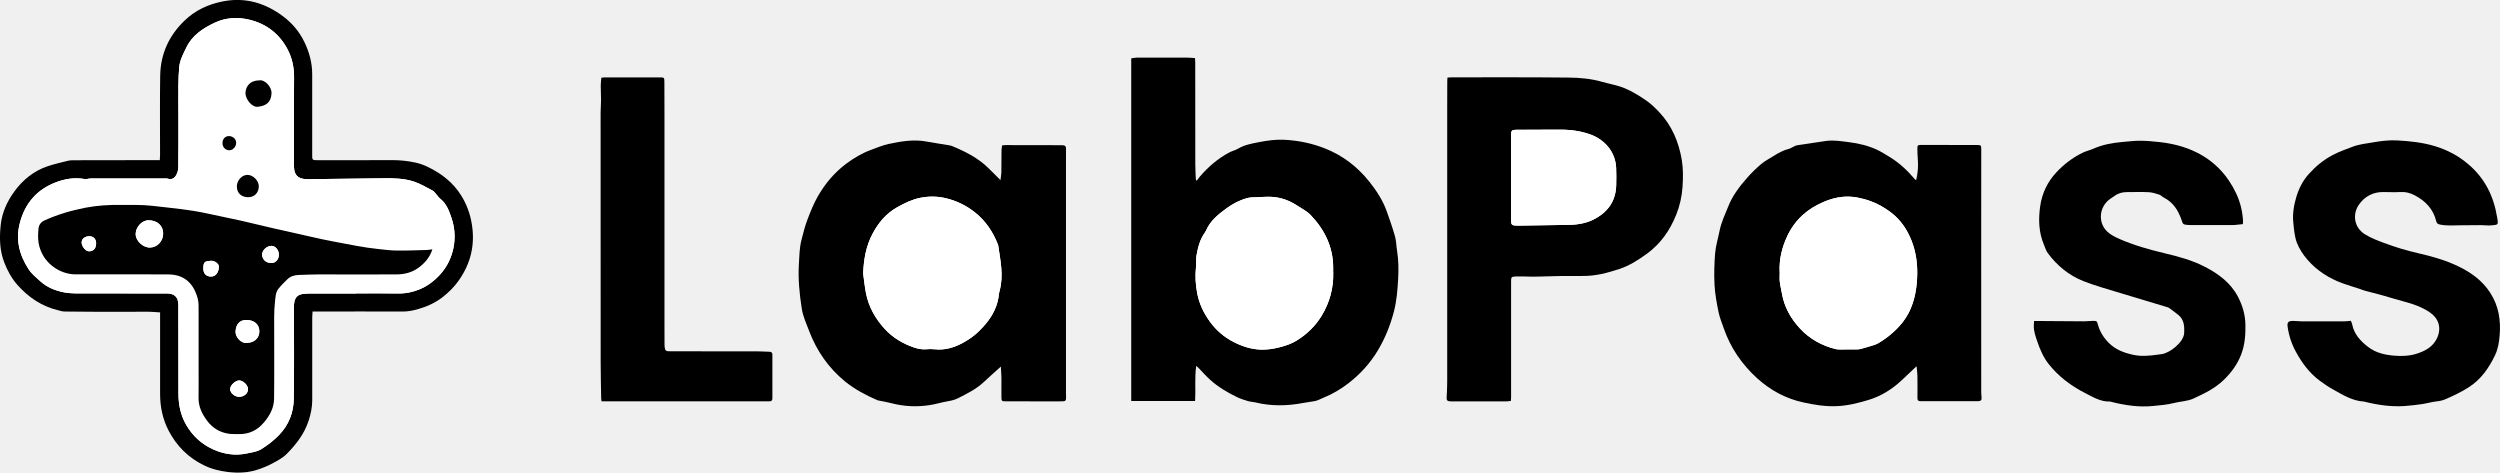
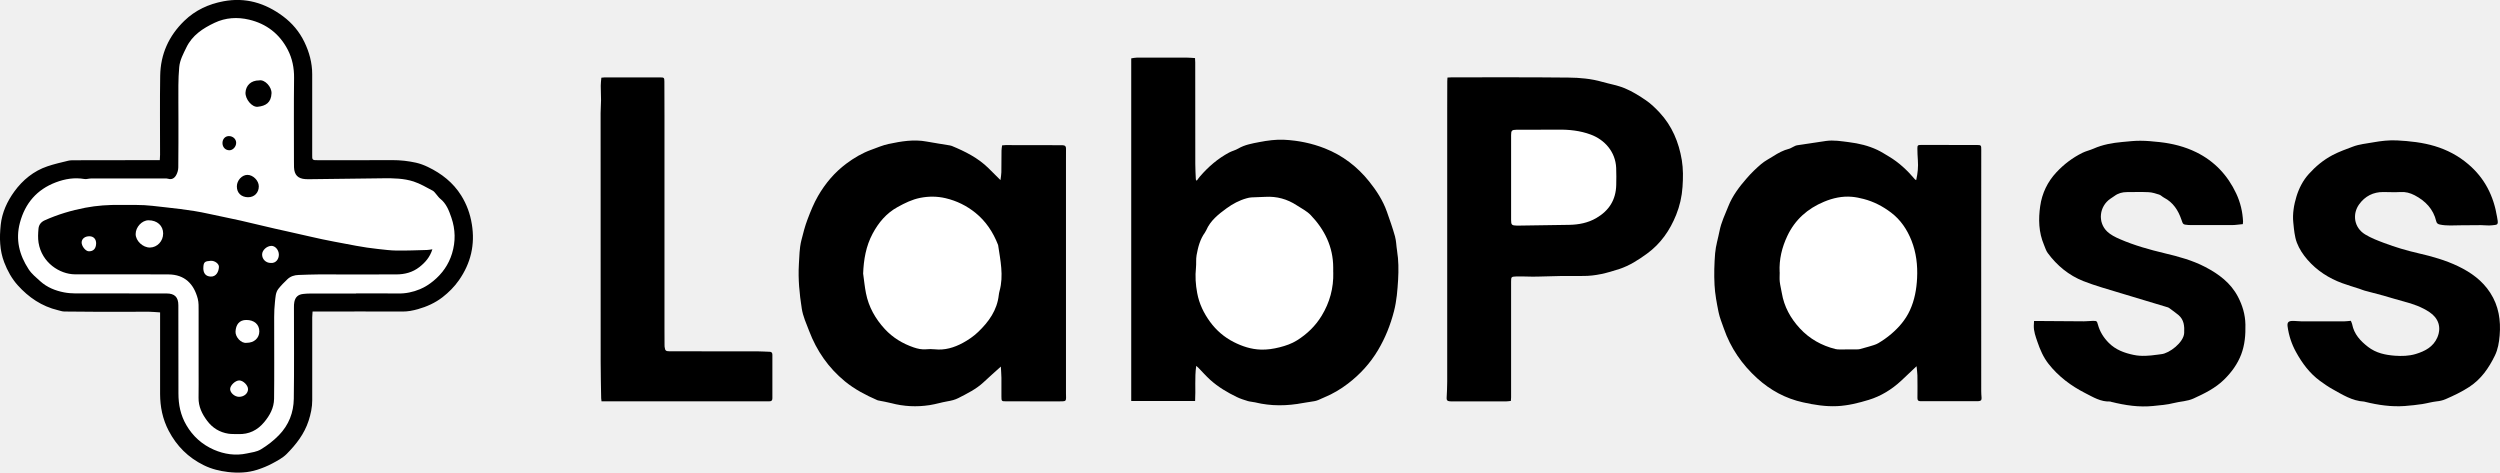
<svg xmlns="http://www.w3.org/2000/svg" id="Layer_1" data-name="Layer 1" viewBox="0 0 821.57 155.34">
  <defs>
    <style>
      .cls-1 {
        fill: #fff;
      }
    </style>
  </defs>
  <path class="cls-1" d="m392.74,131.77c.23-3.76-.19-7.57.36-11.51.35.29.54.43.7.6,1.31,1.34,2.54,2.76,3.92,4,2.62,2.36,5.63,4.15,8.79,5.66,1.15.55,2.39.94,3.61,1.31.75.23,1.56.23,2.32.41,5.27,1.29,10.56,1.2,15.86.19,1.18-.22,2.38-.37,3.56-.57.44-.08.89-.21,1.31-.37.7-.28,1.36-.62,2.06-.91,2.79-1.15,5.37-2.69,7.75-4.51,3.96-3.03,7.29-6.66,9.86-10.98,2.39-4.01,4.09-8.28,5.25-12.78.88-3.4,1.15-6.88,1.36-10.38.19-3.21.16-6.4-.35-9.58-.25-1.56-.26-3.18-.68-4.69-.76-2.72-1.71-5.39-2.65-8.06-1.3-3.7-3.42-6.95-5.84-9.97-3.89-4.85-8.69-8.54-14.53-10.85-4.31-1.7-8.75-2.61-13.36-2.84-2.81-.14-5.56.25-8.31.78-2.37.46-4.73.87-6.86,2.13-.92.55-2.02.79-2.97,1.29-3.72,1.98-6.85,4.7-9.59,7.88-.36.42-.67.88-1.05,1.39-.16-.24-.27-.34-.28-.44-.07-1.7-.18-3.4-.18-5.1-.02-11.12-.02-22.25-.02-33.37,0-.44-.04-.89-.07-1.4-.9-.06-1.68-.15-2.46-.15-5.58-.02-11.17-.02-16.75,0-.56,0-1.11.15-1.76.24v112.59h20.99Zm-63.83-11.3c.07,1.28.17,2.46.18,3.65.03,2.04,0,4.08,0,6.12,0,1.6.03,1.63,1.59,1.64,4.92,0,9.83.01,14.75.02,1.25,0,2.5.03,3.75-.02.97-.03,1.16-.26,1.16-1.22,0-.46-.03-.92-.03-1.37,0-25.49,0-50.98,0-76.47,0-1.33-.02-2.67.01-4,.02-.74-.31-1.08-1.02-1.1-.29-.01-.58-.02-.87-.02-6-.01-12-.02-17.99-.03-.32,0-.65.05-1.12.09-.07.6-.19,1.16-.2,1.73-.03,2.37,0,4.75-.05,7.12-.01.79-.17,1.57-.29,2.56-1.45-1.44-2.68-2.68-3.92-3.9-3.44-3.4-7.67-5.52-12.08-7.33-.19-.08-.4-.13-.6-.16-2.58-.43-5.17-.82-7.74-1.29-4.2-.76-8.31-.06-12.38.8-1.97.42-3.86,1.24-5.77,1.93-2.96,1.07-5.64,2.67-8.15,4.53-3.86,2.87-6.92,6.51-9.31,10.64-1.41,2.43-2.47,5.09-3.47,7.73-.85,2.25-1.45,4.6-2.03,6.93-.64,2.55-.65,5.19-.8,7.81-.3,4.9.19,9.73.95,14.54.4,2.57,1.5,4.92,2.41,7.33,2.49,6.56,6.33,12.12,11.78,16.59,3.22,2.65,6.86,4.53,10.64,6.18.19.08.4.11.6.15,1.34.28,2.7.49,4.02.84,4.13,1.09,8.31,1.28,12.5.65,2.01-.3,3.97-.92,5.98-1.27,1.23-.21,2.41-.48,3.53-1.06,2.93-1.5,5.88-2.94,8.32-5.23,1.81-1.7,3.68-3.34,5.65-5.12Zm300.93-.12c.1,1.04.26,2.02.28,3.01.04,2.49.03,4.99.01,7.48,0,.67.23,1.03.92,1.03.29,0,.58.01.87.01,5.87,0,11.75,0,17.62,0,.25,0,.5.01.75-.02.78-.1.98-.36.92-1.16-.05-.7-.11-1.41-.11-2.12,0-14.75-.01-29.5-.01-44.25,0-11.71.01-23.42.02-35.12,0-1.43-.07-1.53-1.43-1.53-6.12-.01-12.25-.02-18.37-.02-1.04,0-1.21.13-1.2,1.12,0,1.29.05,2.58.16,3.87.18,2.2-.06,4.36-.55,6.57-.2-.13-.33-.17-.4-.25-2.49-2.94-5.27-5.55-8.59-7.53-1.25-.74-2.47-1.55-3.79-2.16-2.92-1.37-6.03-2.12-9.23-2.52-2.56-.32-5.11-.78-7.7-.4-3.16.46-6.32.92-9.47,1.42-.44.07-.85.33-1.26.52-.45.21-.88.51-1.35.63-1.89.47-3.56,1.38-5.17,2.42-1.33.85-2.77,1.57-3.97,2.58-1.67,1.42-3.27,2.97-4.71,4.63-2.44,2.8-4.69,5.74-6.09,9.24-1.06,2.67-2.33,5.25-2.89,8.1-.48,2.44-1.24,4.86-1.45,7.33-.3,3.48-.39,7-.2,10.48.16,2.98.72,5.95,1.32,8.88.37,1.82,1.11,3.58,1.72,5.35,2.23,6.44,5.98,11.89,11,16.43,4.31,3.9,9.28,6.61,15.05,7.89,3.72.82,7.4,1.42,11.23,1.24,3.58-.17,7.03-1.04,10.37-2.06,3.99-1.22,7.58-3.42,10.67-6.3,1.66-1.55,3.3-3.12,5.04-4.76ZM475.67,25.48c-.03.52-.06.85-.06,1.18,0,3.12-.02,6.25-.02,9.37,0,29.78,0,59.56,0,89.34,0,1.79-.09,3.58-.19,5.36-.04.68.21,1.03.86,1.1.37.04.75.05,1.12.05,5.87,0,11.75.01,17.62,0,.48,0,.96-.1,1.52-.16.03-.47.07-.84.07-1.2,0-12.66,0-25.32,0-37.99,0-1.58.09-1.65,1.69-1.7,2.36-.07,4.71.13,7.08.04,4.95-.18,9.91-.26,14.86-.21,4.16.05,8.07-1.02,11.94-2.29,3.35-1.1,6.29-2.99,9.13-5.07,4.49-3.27,7.5-7.63,9.54-12.71,1.19-2.95,1.88-5.99,2.1-9.2.2-2.97.25-5.94-.24-8.84-.98-5.85-3.21-11.21-7.31-15.61-1.36-1.45-2.82-2.88-4.45-3.99-2.19-1.5-4.48-2.93-6.92-3.95-2.4-1-5.03-1.43-7.54-2.15-3.59-1.02-7.31-1.35-10.99-1.39-12.79-.14-25.57-.07-38.36-.08-.45,0-.89.04-1.45.07Zm296.89,79.93c-.71.06-1.37.17-2.02.17-4.79.01-9.58,0-14.37,0-1,0-2-.16-2.99-.12-1.21.05-1.58.6-1.42,1.8.4,2.96,1.31,5.76,2.75,8.38,2.02,3.68,4.48,7.02,7.91,9.53,1.31.96,2.64,1.9,4.06,2.68,3.3,1.83,6.52,3.9,10.45,4.12.08,0,.16.04.24.06,4.3,1.07,8.65,1.72,13.1,1.39,1.9-.14,3.81-.35,5.69-.63,1.6-.24,3.17-.72,4.78-.89,1.05-.11,2-.32,2.97-.74,2.67-1.16,5.27-2.4,7.74-4,3.95-2.57,6.44-6.2,8.43-10.29,1.02-2.09,1.39-4.36,1.58-6.65.4-4.97-.3-9.68-3.08-13.99-2.61-4.04-6.33-6.7-10.53-8.73-4.17-2.01-8.63-3.27-13.12-4.29-3.83-.87-7.57-1.99-11.23-3.37-2.14-.8-4.31-1.63-6.24-2.81-3.73-2.28-4.25-6.75-1.97-9.9,1.9-2.63,4.59-4.05,7.92-4.03,1.87.01,3.76.12,5.62,0,1.7-.11,3.22.3,4.68,1.06,3.55,1.85,6.15,4.53,7.1,8.54.16.68.54.94,1.18,1.08,2.27.48,4.56.27,6.85.25,2.25-.02,4.49-.05,6.74-.05,1.2,0,2.43.21,3.61.05,1.6-.21,2.18.07,1.7-2.24-.03-.16-.05-.33-.08-.49-1.13-6.89-4.06-12.75-9.47-17.36-3.28-2.79-6.95-4.72-11.01-5.94-4-1.2-8.15-1.64-12.32-1.87-2.68-.15-5.32.16-7.95.64-2.2.4-4.5.6-6.57,1.38-2.27.86-4.57,1.66-6.77,2.82-3.03,1.6-5.52,3.69-7.76,6.17-1.93,2.13-3.24,4.69-4.07,7.38-.85,2.77-1.36,5.7-1.05,8.63.23,2.23.4,4.55,1.18,6.61.76,2.02,2.04,3.95,3.47,5.58,3.11,3.57,7.03,6.1,11.48,7.73,1.82.67,3.7,1.2,5.54,1.81.59.19,1.16.46,1.76.62,2.08.57,4.18,1.09,6.26,1.66,2.21.61,4.38,1.32,6.6,1.9,3,.78,5.9,1.79,8.48,3.52,2.94,1.97,3.97,5,2.58,8.27-1.34,3.16-4.14,4.58-7.18,5.49-2.2.66-4.52.71-6.82.54-3.15-.24-6.16-.88-8.76-2.88-2.54-1.96-4.63-4.19-5.25-7.48-.07-.35-.26-.68-.43-1.11Zm-35.52-31.75c.04-.48.08-.68.07-.89-.14-3.2-.89-6.3-2.23-9.16-2.8-5.99-7.17-10.65-13.12-13.58-3.78-1.86-7.88-2.88-12.08-3.35-2.11-.23-4.23-.43-6.34-.44-1.95,0-3.9.23-5.85.4-3.28.29-6.5.85-9.55,2.21-1.18.52-2.47.8-3.62,1.36-3.24,1.59-6.07,3.73-8.54,6.39-2.94,3.15-4.71,6.89-5.33,11.08-.63,4.31-.52,8.64,1.23,12.76.39.91.66,1.92,1.24,2.7,3.05,4.14,6.95,7.35,11.71,9.23,4.01,1.58,8.2,2.71,12.33,3.98,5.12,1.57,10.25,3.09,15.38,4.63.16.05.32.12.45.22,1.03.76,2.1,1.48,3.08,2.31,1.86,1.56,2,3.66,1.89,5.92-.15,3.09-4.89,6.71-7.54,6.95-.46.04-.91.12-1.36.18-2.56.36-5.13.6-7.7.06-3.06-.64-5.92-1.68-8.19-3.97-1.68-1.69-2.9-3.63-3.54-5.94-.35-1.25-.4-1.28-1.74-1.27-.96.01-1.91.14-2.87.14-4.87-.02-9.74-.06-14.62-.1-.56,0-1.12,0-1.78,0-.04.63-.07,1.07-.08,1.52-.05,1.88.6,3.6,1.19,5.33.88,2.57,1.95,5.06,3.64,7.22,3.27,4.17,7.44,7.28,12.11,9.65,2.52,1.28,5.03,2.86,8.06,2.74.16,0,.32.08.48.12,4.55,1.13,9.14,1.84,13.84,1.34,2.23-.24,4.5-.4,6.66-.95,2.16-.56,4.41-.53,6.52-1.5,3.62-1.66,7.16-3.39,10.03-6.2,2.43-2.38,4.43-5.09,5.64-8.3,1.2-3.17,1.45-6.46,1.38-9.83-.06-3.25-.95-6.22-2.43-9.07-2.4-4.62-6.37-7.53-10.82-9.85-4.19-2.18-8.75-3.4-13.31-4.49-5.03-1.2-9.99-2.59-14.73-4.65-1.47-.64-3.01-1.4-4.15-2.49-3.18-3.06-2.59-8.27,1.05-10.76.45-.31.91-.59,1.35-.91,1.22-.91,2.59-1.29,4.1-1.28,2.37,0,4.75-.09,7.12.03,1.18.06,2.35.44,3.49.8.57.18,1.02.71,1.57,1,3.02,1.55,4.68,4.16,5.73,7.25.52,1.54.52,1.59,2.14,1.72.33.03.66.04,1,.04,4.5,0,9,.02,13.5,0,1.15,0,2.29-.2,3.51-.31ZM52.59,102.67c0,.67,0,1.2,0,1.73,0,8.37-.03,16.75,0,25.12.02,4.22.84,8.26,2.81,12.04,2.63,5.04,6.42,8.83,11.55,11.35,2.56,1.26,5.22,1.9,8,2.23,3.26.38,6.5.26,9.63-.76,1.66-.54,3.3-1.19,4.83-2.02,1.68-.9,3.45-1.82,4.77-3.14,3.12-3.13,5.83-6.62,7.22-10.93.7-2.18,1.19-4.42,1.19-6.73,0-9.08,0-18.16,0-27.25,0-.57.06-1.13.11-1.91.89,0,1.67,0,2.45,0,9.04,0,18.08-.02,27.12.01,1.74,0,3.38-.32,5.03-.78,2.96-.83,5.73-2.08,8.13-3.95,2.03-1.58,3.86-3.41,5.36-5.55,3.91-5.59,5.36-11.69,4.25-18.45-.56-3.39-1.69-6.52-3.49-9.41-2.66-4.26-6.47-7.23-10.94-9.38-1.27-.61-2.62-1.12-3.99-1.42-2.52-.55-5.08-.84-7.68-.83-8.17.04-16.33.02-24.5.02-.33,0-.67,0-1-.02-.54-.03-.85-.29-.85-.86,0-.33-.01-.67-.01-1,0-8.79,0-17.58,0-26.37,0-3.74-.96-7.26-2.57-10.59-1.64-3.38-3.97-6.18-7.03-8.46C87.12.98,80.68-.93,73.41.43c-4.88.92-9.25,2.92-12.86,6.43-5.09,4.94-7.81,10.96-7.92,18.03-.13,8.66-.03,17.33-.04,26,0,.53-.05,1.05-.09,1.74-.56,0-1.01,0-1.45,0-8.79.01-17.58.02-26.37.04-.75,0-1.52-.02-2.24.15-2.3.56-4.62,1.08-6.86,1.84-4.53,1.53-8.15,4.51-10.88,8.28-2.33,3.21-4.05,6.87-4.48,10.99-.44,4.19-.38,8.31,1.15,12.29,1.05,2.75,2.47,5.34,4.41,7.5,3.59,4.02,7.93,6.97,13.28,8.24.69.16,1.38.41,2.07.43,3.79.07,7.58.09,11.36.09,5.5,0,10.99-.03,16.49-.02,1.12,0,2.24.13,3.6.22Zm145.08,29.21c.57,0,1.06,0,1.55,0,17.04,0,34.08,0,51.12,0,.83,0,1.67-.02,2.5,0,.69.02.99-.3.98-.97,0-4.74,0-9.49,0-14.23,0-.08,0-.17-.01-.25-.04-.54-.31-.82-.88-.83-1.29-.03-2.58-.14-3.87-.14-9.67-.01-19.33-.01-29-.02-1.27,0-1.5-.21-1.66-1.48-.03-.21-.02-.42-.02-.62,0-1.87-.02-3.74-.02-5.61,0-23.25,0-46.49,0-69.74,0-3.71-.01-7.42-.03-11.12,0-1.35-.12-1.44-1.41-1.44-6.08,0-12.16,0-18.25,0-.32,0-.64.06-1.06.1-.07.93-.2,1.79-.2,2.66,0,1.58.1,3.16.1,4.74,0,1.41-.15,2.83-.15,4.24,0,27.25,0,54.49.02,81.74,0,4,.11,7.99.17,11.99,0,.25.05.49.11.99Z" />
  <path d="m392.74,131.77h-20.99V19.18c.65-.09,1.2-.24,1.76-.24,5.58-.01,11.17,0,16.75,0,.78,0,1.57.09,2.46.15.03.51.07.95.07,1.4,0,11.12,0,22.25.02,33.37,0,1.7.11,3.4.18,5.1,0,.1.12.2.28.44.38-.51.69-.97,1.05-1.39,2.74-3.18,5.87-5.89,9.59-7.88.95-.51,2.05-.75,2.97-1.29,2.13-1.26,4.48-1.67,6.86-2.13,2.75-.53,5.5-.92,8.31-.78,4.6.23,9.05,1.14,13.36,2.84,5.84,2.31,10.64,6,14.53,10.85,2.42,3.02,4.54,6.28,5.84,9.97.94,2.67,1.89,5.34,2.65,8.06.42,1.51.43,3.13.68,4.69.51,3.18.54,6.37.35,9.58-.21,3.5-.48,6.98-1.36,10.38-1.16,4.5-2.86,8.76-5.25,12.78-2.57,4.32-5.9,7.95-9.86,10.98-2.38,1.82-4.96,3.36-7.75,4.51-.69.29-1.36.63-2.06.91-.42.17-.86.3-1.31.37-1.18.21-2.38.35-3.56.57-5.3,1.01-10.58,1.11-15.86-.19-.76-.19-1.58-.19-2.32-.41-1.23-.37-2.46-.76-3.61-1.31-3.16-1.52-6.18-3.31-8.79-5.66-1.39-1.25-2.62-2.67-3.92-4-.16-.17-.36-.3-.7-.6-.55,3.94-.13,7.75-.36,11.51Zm45.39-42.25c0-.54,0-1.08,0-1.62-.02-6.79-2.82-12.43-7.4-17.22-1.27-1.32-3.02-2.19-4.58-3.21-3.12-2.04-6.55-3-10.3-2.78-1.54.09-3.08.09-4.61.18-.53.03-1.07.16-1.58.3-2.4.66-4.58,1.84-6.56,3.28-2.69,1.96-5.32,4.03-6.7,7.22-.12.27-.26.52-.43.76-1.61,2.22-2.27,4.81-2.74,7.43-.24,1.34-.06,2.75-.2,4.11-.3,2.8-.12,5.55.4,8.32.65,3.53,2.17,6.66,4.25,9.5,2.04,2.79,4.65,5.03,7.73,6.6,2.79,1.42,5.74,2.4,8.94,2.5,2.1.07,4.13-.25,6.16-.76,2.04-.52,3.97-1.17,5.76-2.3,3.3-2.08,6.02-4.71,8.05-8.04,2.67-4.38,3.96-9.13,3.83-14.27Z" />
  <path d="m328.91,120.47c-1.97,1.78-3.84,3.42-5.65,5.12-2.44,2.29-5.39,3.73-8.32,5.23-1.13.58-2.3.85-3.53,1.06-2.01.34-3.97.97-5.98,1.27-4.2.63-8.38.44-12.5-.65-1.32-.35-2.68-.56-4.02-.84-.2-.04-.42-.07-.6-.15-3.78-1.65-7.42-3.54-10.64-6.18-5.44-4.47-9.29-10.03-11.78-16.59-.92-2.41-2.01-4.76-2.41-7.33-.75-4.82-1.24-9.65-.95-14.54.16-2.62.17-5.25.8-7.81.58-2.34,1.18-4.69,2.03-6.93,1-2.64,2.06-5.29,3.47-7.73,2.39-4.13,5.45-7.77,9.31-10.64,2.51-1.87,5.19-3.46,8.15-4.53,1.91-.69,3.8-1.52,5.77-1.93,4.07-.86,8.18-1.57,12.38-.8,2.57.47,5.16.86,7.74,1.29.2.03.41.08.6.16,4.41,1.82,8.63,3.93,12.08,7.33,1.24,1.22,2.47,2.46,3.92,3.9.12-.99.28-1.78.29-2.56.04-2.37.02-4.75.05-7.12,0-.56.12-1.13.2-1.73.47-.04.79-.09,1.12-.09,6,0,12,.02,17.99.03.29,0,.58,0,.87.02.71.02,1.04.36,1.02,1.1-.03,1.33-.01,2.67-.01,4,0,25.49,0,50.98,0,76.47,0,.46.03.92.03,1.37,0,.95-.18,1.19-1.16,1.22-1.25.04-2.5.02-3.75.02-4.92,0-9.83,0-14.75-.02-1.55,0-1.59-.04-1.59-1.64,0-2.04.02-4.08,0-6.12-.02-1.19-.12-2.37-.18-3.65Zm-45.25-30.51c.3,2.13.5,4.29.92,6.4.89,4.53,3.1,8.42,6.2,11.78,2.61,2.82,5.83,4.78,9.49,6.03,1.32.45,2.62.73,4.02.62.95-.08,1.92-.11,2.87,0,3.33.37,6.38-.56,9.23-2.09,1.81-.98,3.58-2.19,5.06-3.61,3.48-3.33,6.23-7.14,6.78-12.14.05-.45.14-.91.26-1.35,1.38-5.07.26-10.05-.48-15.05,0-.04-.03-.08-.04-.12-1.6-4.11-3.98-7.72-7.41-10.49-2.87-2.32-6.14-3.94-9.78-4.8-2.81-.66-5.6-.67-8.41-.11-2.64.53-5,1.69-7.36,2.99-3.74,2.05-6.29,5.12-8.25,8.78-2.19,4.1-2.94,8.54-3.11,13.17Z" />
  <path d="m629.84,120.35c-1.73,1.64-3.38,3.21-5.04,4.76-3.1,2.88-6.69,5.09-10.67,6.3-3.35,1.02-6.79,1.89-10.37,2.06-3.84.18-7.51-.41-11.23-1.24-5.77-1.27-10.74-3.99-15.05-7.89-5.01-4.54-8.77-9.99-11-16.43-.61-1.77-1.35-3.52-1.72-5.35-.59-2.93-1.16-5.9-1.32-8.88-.18-3.48-.09-7,.2-10.48.21-2.46.97-4.88,1.45-7.33.56-2.85,1.83-5.44,2.89-8.1,1.39-3.5,3.65-6.45,6.09-9.24,1.44-1.66,3.04-3.21,4.71-4.63,1.19-1.01,2.64-1.73,3.97-2.58,1.62-1.04,3.29-1.95,5.17-2.42.47-.12.9-.43,1.35-.63.41-.19.82-.45,1.26-.52,3.15-.5,6.31-.95,9.47-1.42,2.59-.38,5.14.08,7.7.4,3.2.4,6.31,1.15,9.23,2.52,1.31.62,2.54,1.42,3.79,2.16,3.33,1.98,6.11,4.59,8.59,7.53.07.09.2.13.4.25.5-2.21.73-4.37.55-6.57-.1-1.29-.15-2.58-.16-3.87,0-.98.16-1.12,1.2-1.12,6.12,0,12.25,0,18.37.02,1.37,0,1.44.1,1.43,1.53,0,11.71-.02,23.42-.02,35.12,0,14.75,0,29.5.01,44.25,0,.71.06,1.41.11,2.12.05.8-.14,1.06-.92,1.16-.25.03-.5.02-.75.02-5.87,0-11.75,0-17.62,0-.29,0-.58-.01-.87-.01-.7,0-.93-.37-.92-1.03.02-2.49.03-4.99-.01-7.48-.02-.98-.18-1.97-.28-3.01Zm-44.98-30.88c0,1.04-.09,2.09.02,3.12.14,1.24.47,2.45.67,3.68.75,4.5,2.87,8.33,5.92,11.63,3.19,3.45,7.15,5.67,11.71,6.81.44.11.9.12,1.35.13,1.87,0,3.74,0,5.6-.02.37,0,.75-.01,1.11-.1,1.01-.26,2.01-.53,3-.84,1.03-.33,2.13-.57,3.03-1.11,1.49-.89,2.94-1.9,4.26-3.03,2.55-2.18,4.71-4.69,6.13-7.79,1.54-3.35,2.17-6.92,2.35-10.54.21-4.22-.27-8.4-1.85-12.38-1.44-3.62-3.57-6.8-6.7-9.17-2.7-2.05-5.7-3.61-9-4.47-1.28-.33-2.59-.61-3.91-.72-3.17-.26-6.19.4-9.13,1.63-5.41,2.26-9.51,5.87-12.04,11.21-1.8,3.79-2.75,7.75-2.54,11.96Z" />
  <path d="m475.67,25.48c.56-.03,1-.07,1.45-.07,12.79,0,25.57-.06,38.36.08,3.68.04,7.4.36,10.99,1.39,2.52.72,5.15,1.14,7.54,2.15,2.43,1.02,4.73,2.45,6.92,3.95,1.63,1.12,3.09,2.54,4.45,3.99,4.1,4.4,6.33,9.76,7.31,15.61.48,2.9.44,5.87.24,8.84-.22,3.21-.91,6.25-2.1,9.2-2.05,5.08-5.05,9.43-9.54,12.71-2.84,2.07-5.77,3.97-9.13,5.07-3.87,1.27-7.78,2.34-11.94,2.29-4.95-.05-9.91.03-14.86.21-2.37.09-4.72-.12-7.08-.04-1.6.05-1.69.12-1.69,1.7,0,12.66,0,25.32,0,37.99,0,.36-.04.73-.07,1.2-.56.06-1.04.16-1.52.16-5.87,0-11.75,0-17.62,0-.37,0-.75,0-1.12-.05-.66-.07-.9-.42-.86-1.1.1-1.78.19-3.57.19-5.36.01-29.78,0-59.56,0-89.34,0-3.12.01-6.25.02-9.37,0-.33.03-.66.06-1.18Zm31.02,17.14h0c-.42.01-.83.01-1.25.01-2.37,0-4.75-.02-7.12.01-1.5.02-1.73.28-1.73,1.76,0,9.29,0,18.57,0,27.86,0,1.64.21,1.84,1.88,1.88.17,0,.33,0,.5,0,5.58-.08,11.16-.14,16.74-.25,3.11-.06,6.11-.63,8.86-2.22,4.2-2.43,6.46-6,6.57-10.88.04-1.87.06-3.75-.02-5.62-.23-5.31-3.8-9.26-8.37-10.95-3.45-1.28-7.11-1.68-10.81-1.61-1.75.03-3.5,0-5.25,0Z" />
  <path d="m772.55,105.42c.17.43.36.76.43,1.11.63,3.29,2.71,5.52,5.25,7.48,2.6,2,5.61,2.64,8.76,2.88,2.29.17,4.62.11,6.82-.54,3.04-.91,5.84-2.33,7.18-5.49,1.39-3.28.36-6.31-2.58-8.27-2.57-1.72-5.48-2.74-8.48-3.52-2.21-.57-4.39-1.28-6.6-1.9-2.08-.58-4.18-1.1-6.26-1.66-.6-.16-1.17-.43-1.76-.62-1.85-.61-3.72-1.14-5.54-1.81-4.46-1.63-8.37-4.15-11.48-7.73-1.43-1.64-2.71-3.57-3.47-5.58-.78-2.06-.95-4.38-1.18-6.61-.3-2.93.2-5.86,1.05-8.63.83-2.69,2.14-5.25,4.07-7.38,2.24-2.48,4.74-4.57,7.76-6.17,2.2-1.16,4.5-1.96,6.77-2.82,2.07-.78,4.36-.98,6.57-1.38,2.63-.47,5.27-.78,7.95-.64,4.17.23,8.32.67,12.32,1.87,4.05,1.22,7.73,3.15,11.01,5.94,5.42,4.6,8.35,10.47,9.47,17.36.03.16.05.33.08.49.47,2.31-.11,2.02-1.7,2.24-1.18.16-2.4-.05-3.61-.05-2.25,0-4.49.03-6.74.05-2.29.02-4.58.23-6.85-.25-.64-.14-1.02-.4-1.18-1.08-.95-4.01-3.55-6.68-7.1-8.54-1.46-.76-2.98-1.17-4.68-1.06-1.87.12-3.75,0-5.62,0-3.33-.02-6.02,1.4-7.92,4.03-2.28,3.15-1.77,7.62,1.97,9.9,1.93,1.18,4.11,2.01,6.24,2.81,3.66,1.38,7.4,2.49,11.23,3.37,4.49,1.03,8.95,2.28,13.12,4.29,4.21,2.03,7.93,4.69,10.53,8.73,2.78,4.31,3.49,9.02,3.08,13.99-.19,2.29-.56,4.56-1.58,6.65-2,4.09-4.49,7.72-8.43,10.29-2.47,1.61-5.07,2.84-7.74,4-.97.42-1.92.63-2.97.74-1.61.17-3.18.65-4.78.89-1.89.28-3.79.49-5.69.63-4.44.32-8.8-.32-13.1-1.39-.08-.02-.16-.06-.24-.06-3.94-.22-7.16-2.29-10.45-4.12-1.41-.78-2.75-1.73-4.06-2.68-3.43-2.51-5.89-5.85-7.91-9.53-1.44-2.62-2.35-5.41-2.75-8.38-.16-1.2.2-1.75,1.42-1.8.99-.04,1.99.11,2.99.12,4.79.02,9.58.02,14.37,0,.65,0,1.31-.11,2.02-.17Z" />
  <path d="m737.03,73.66c-1.22.11-2.37.3-3.51.31-4.5.03-9,.01-13.5,0-.33,0-.67-.01-1-.04-1.62-.13-1.62-.18-2.14-1.72-1.05-3.08-2.72-5.7-5.73-7.25-.55-.28-1-.81-1.57-1-1.13-.37-2.31-.74-3.49-.8-2.37-.12-4.75-.03-7.12-.03-1.5,0-2.88.37-4.1,1.28-.43.32-.9.6-1.35.91-3.64,2.49-4.23,7.7-1.05,10.76,1.14,1.09,2.67,1.85,4.15,2.49,4.74,2.06,9.7,3.45,14.73,4.65,4.56,1.08,9.12,2.31,13.31,4.49,4.45,2.32,8.42,5.23,10.82,9.85,1.48,2.85,2.36,5.82,2.43,9.07.07,3.37-.18,6.66-1.38,9.83-1.22,3.21-3.22,5.92-5.64,8.3-2.87,2.81-6.41,4.55-10.03,6.2-2.11.96-4.36.94-6.52,1.5-2.16.56-4.43.72-6.66.95-4.7.5-9.3-.21-13.84-1.34-.16-.04-.32-.13-.48-.12-3.04.12-5.54-1.46-8.06-2.74-4.67-2.37-8.84-5.48-12.11-9.65-1.69-2.15-2.76-4.64-3.64-7.22-.59-1.73-1.24-3.46-1.19-5.33.01-.45.05-.9.08-1.52.65,0,1.22,0,1.78,0,4.87.04,9.74.08,14.62.1.96,0,1.91-.12,2.87-.14,1.35-.02,1.4.02,1.74,1.27.64,2.31,1.86,4.25,3.54,5.94,2.27,2.29,5.13,3.33,8.19,3.97,2.57.54,5.14.29,7.7-.06.45-.06.91-.14,1.36-.18,2.65-.24,7.38-3.86,7.54-6.95.11-2.26-.03-4.35-1.89-5.92-.98-.83-2.05-1.55-3.08-2.31-.13-.1-.29-.17-.45-.22-5.13-1.54-10.26-3.06-15.38-4.63-4.13-1.27-8.32-2.4-12.33-3.98-4.76-1.88-8.66-5.09-11.71-9.23-.58-.78-.85-1.79-1.24-2.7-1.75-4.12-1.86-8.44-1.23-12.76.61-4.2,2.39-7.93,5.33-11.08,2.47-2.65,5.31-4.79,8.54-6.39,1.15-.57,2.44-.84,3.62-1.36,3.05-1.36,6.27-1.91,9.55-2.21,1.95-.17,3.9-.41,5.85-.4,2.12.01,4.24.21,6.34.44,4.2.46,8.31,1.49,12.08,3.35,5.95,2.93,10.32,7.58,13.12,13.58,1.34,2.86,2.09,5.96,2.23,9.16,0,.2-.03.41-.07.89Z" />
  <path d="m52.59,102.67c-1.36-.09-2.48-.21-3.6-.22-5.5-.01-10.99.02-16.49.02-3.79,0-7.58-.03-11.36-.09-.69-.01-1.38-.26-2.07-.43-5.34-1.27-9.68-4.22-13.28-8.24-1.94-2.17-3.36-4.76-4.41-7.5-1.53-3.99-1.59-8.1-1.15-12.29.43-4.12,2.15-7.78,4.48-10.99,2.73-3.76,6.35-6.75,10.88-8.28,2.24-.76,4.56-1.28,6.86-1.84.72-.17,1.49-.15,2.24-.15,8.79-.02,17.58-.03,26.37-.04.45,0,.89,0,1.45,0,.04-.68.09-1.21.09-1.74,0-8.67-.09-17.33.04-26,.11-7.07,2.82-13.09,7.92-18.03,3.62-3.51,7.98-5.51,12.86-6.43,7.26-1.37,13.71.55,19.58,4.92,3.06,2.28,5.39,5.08,7.03,8.46,1.61,3.33,2.57,6.85,2.57,10.59,0,8.79,0,17.58,0,26.37,0,.33,0,.67.01,1,0,.57.31.83.85.86.33.02.67.02,1,.02,8.17,0,16.33.02,24.5-.02,2.6-.01,5.16.28,7.68.83,1.37.3,2.72.81,3.99,1.42,4.47,2.15,8.28,5.12,10.94,9.38,1.8,2.89,2.94,6.02,3.49,9.41,1.11,6.76-.34,12.86-4.25,18.45-1.5,2.14-3.33,3.97-5.36,5.55-2.41,1.87-5.18,3.12-8.13,3.95-1.65.46-3.3.79-5.03.78-9.04-.04-18.08-.02-27.12-.01-.78,0-1.55,0-2.45,0-.05.78-.11,1.35-.11,1.91,0,9.08,0,18.16,0,27.25,0,2.31-.48,4.55-1.19,6.73-1.39,4.31-4.1,7.79-7.22,10.93-1.32,1.32-3.09,2.24-4.77,3.14-1.53.82-3.17,1.48-4.83,2.02-3.13,1.02-6.37,1.14-9.63.76-2.78-.33-5.45-.97-8-2.23-5.13-2.52-8.92-6.31-11.55-11.35-1.97-3.78-2.8-7.82-2.81-12.04-.03-8.37,0-16.75,0-25.12,0-.53,0-1.06,0-1.73Zm64.41-6.21s0-.02,0-.03c4.58,0,9.17-.06,13.75.02,2.55.05,4.94-.44,7.28-1.42,1.6-.67,3.03-1.59,4.35-2.67,2.94-2.4,5.06-5.41,6.17-9.05,1.2-3.94,1.13-7.89-.21-11.79-.8-2.33-1.66-4.63-3.7-6.24-.45-.35-.77-.87-1.16-1.3-.42-.46-.77-1.06-1.3-1.33-2.06-1.08-4.09-2.3-6.28-3.01-3.18-1.02-6.55-1.09-9.89-1.05-7.78.09-15.57.19-23.35.29-.75,0-1.5.04-2.25-.01-2.52-.16-3.69-1.38-3.79-3.89-.03-.71-.02-1.42-.02-2.12,0-9.08-.07-18.16.04-27.25.04-3.3-.6-6.42-2.08-9.28-2.69-5.19-7.01-8.53-12.7-9.87-3.84-.91-7.72-.69-11.34,1.03-3.85,1.82-7.35,4.1-9.29,8.14-1,2.07-2.12,4.09-2.33,6.42-.18,1.99-.27,3.99-.28,5.98-.03,3.67.02,7.33.02,11,0,5.33.01,10.67-.05,16-.01.83-.27,1.74-.67,2.48-.54,1-1.42,1.63-2.7,1.23-.31-.1-.66-.09-.99-.09-8.12,0-16.25,0-24.37.01-.7,0-1.43.28-2.1.17-3.26-.57-6.4-.05-9.43,1.1-6.21,2.36-10.07,6.85-11.78,13.25-1.49,5.57-.21,10.61,2.87,15.32,1.02,1.55,2.46,2.69,3.81,3.92,2.25,2.04,4.98,3.11,7.81,3.66,2.5.49,5.13.33,7.7.34,8.66.03,17.32.02,25.99.02,2.66,0,3.88,1.2,3.88,3.86,0,9.66.03,19.33.03,28.99,0,3.69.69,7.14,2.59,10.4,2.16,3.72,5.22,6.42,9.06,8.1,3.43,1.49,7.11,2.04,10.87,1.22,1.58-.34,3.21-.5,4.64-1.37,2.14-1.31,4.1-2.82,5.86-4.63,3.25-3.34,4.82-7.42,4.89-11.95.15-10,.04-20,.05-29.99,0-.62,0-1.26.13-1.86.34-1.62,1.26-2.43,2.91-2.61.7-.08,1.41-.13,2.12-.13,5.08-.01,10.16,0,15.25,0Z" />
  <path d="m197.67,131.89c-.06-.5-.11-.74-.11-.99-.06-4-.17-7.99-.17-11.99-.02-27.25-.02-54.49-.02-81.74,0-1.41.14-2.83.15-4.24,0-1.58-.1-3.16-.1-4.74,0-.86.12-1.73.2-2.66.42-.04.74-.1,1.06-.1,6.08,0,12.16,0,18.25,0,1.29,0,1.41.09,1.41,1.44.02,3.71.03,7.42.03,11.12,0,23.25,0,46.49,0,69.74,0,1.87,0,3.74.02,5.61,0,.21,0,.42.02.62.16,1.28.39,1.48,1.66,1.48,9.67,0,19.33,0,29,.02,1.29,0,2.58.11,3.87.14.57.01.84.29.88.83,0,.08.01.17.01.25,0,4.74,0,9.49,0,14.23,0,.67-.3.99-.98.97-.83-.02-1.67,0-2.5,0-17.04,0-34.08,0-51.12,0-.49,0-.98,0-1.55,0Z" />
-   <path class="cls-1" d="m438.13,89.52c.13,5.13-1.16,9.88-3.83,14.27-2.03,3.33-4.75,5.96-8.05,8.04-1.79,1.13-3.72,1.79-5.76,2.3-2.04.52-4.06.83-6.16.76-3.19-.1-6.15-1.08-8.94-2.5-3.08-1.57-5.69-3.81-7.73-6.6-2.08-2.84-3.6-5.97-4.25-9.5-.51-2.77-.7-5.52-.4-8.32.15-1.36-.04-2.77.2-4.11.47-2.62,1.13-5.21,2.74-7.43.17-.23.32-.49.43-.76,1.39-3.19,4.02-5.26,6.7-7.22,1.98-1.45,4.16-2.62,6.56-3.28.52-.14,1.05-.27,1.58-.3,1.54-.09,3.08-.1,4.61-.18,3.74-.21,7.17.74,10.3,2.78,1.56,1.02,3.31,1.89,4.58,3.21,4.58,4.79,7.38,10.43,7.4,17.22,0,.54,0,1.08,0,1.62Z" />
-   <path class="cls-1" d="m283.66,89.95c.18-4.63.92-9.07,3.11-13.17,1.95-3.66,4.51-6.72,8.25-8.78,2.36-1.29,4.72-2.46,7.36-2.99,2.8-.56,5.6-.56,8.41.11,3.64.86,6.91,2.48,9.78,4.8,3.43,2.77,5.81,6.38,7.41,10.49.02.04.04.08.04.12.74,5,1.86,9.98.48,15.05-.12.44-.21.89-.26,1.35-.56,5-3.3,8.82-6.78,12.14-1.49,1.42-3.25,2.63-5.06,3.61-2.84,1.53-5.9,2.46-9.23,2.09-.94-.11-1.92-.08-2.87,0-1.4.11-2.7-.16-4.02-.62-3.66-1.25-6.88-3.21-9.49-6.03-3.1-3.35-5.31-7.25-6.2-11.78-.41-2.11-.62-4.26-.92-6.4Z" />
-   <path class="cls-1" d="m584.85,89.47c-.21-4.21.74-8.17,2.54-11.96,2.53-5.34,6.63-8.95,12.04-11.21,2.94-1.23,5.96-1.89,9.13-1.63,1.31.11,2.63.39,3.91.72,3.31.86,6.3,2.43,9,4.47,3.12,2.37,5.25,5.55,6.7,9.17,1.58,3.97,2.07,8.16,1.85,12.38-.18,3.62-.81,7.19-2.35,10.54-1.42,3.1-3.59,5.61-6.13,7.79-1.32,1.13-2.77,2.14-4.26,3.03-.91.54-2.01.78-3.03,1.11-.99.32-2,.59-3,.84-.36.09-.74.1-1.11.1-1.87.02-3.74.02-5.6.02-.45,0-.92-.02-1.35-.13-4.56-1.14-8.52-3.36-11.71-6.81-3.05-3.3-5.18-7.12-5.92-11.63-.2-1.23-.54-2.44-.67-3.68-.11-1.03-.02-2.08-.02-3.12Z" />
-   <path class="cls-1" d="m506.68,42.62c1.75,0,3.5.03,5.25,0,3.7-.07,7.35.34,10.81,1.61,4.56,1.69,8.14,5.64,8.37,10.95.08,1.87.06,3.75.02,5.62-.1,4.87-2.37,8.45-6.57,10.88-2.75,1.59-5.75,2.16-8.86,2.22-5.58.11-11.16.17-16.74.25-.17,0-.33,0-.5,0-1.66-.04-1.88-.24-1.88-1.88,0-9.29,0-18.57,0-27.86,0-1.48.23-1.74,1.73-1.76,2.37-.03,4.75-.01,7.12-.01.42,0,.83,0,1.25,0h0Z" />
-   <path class="cls-1" d="m117.01,96.46c-5.08,0-10.16,0-15.25,0-.71,0-1.42.05-2.12.13-1.65.19-2.57,1-2.91,2.61-.13.6-.13,1.24-.13,1.86,0,10,.09,20-.05,29.99-.07,4.53-1.64,8.61-4.89,11.95-1.76,1.81-3.72,3.32-5.86,4.63-1.43.87-3.06,1.03-4.64,1.37-3.76.82-7.44.27-10.87-1.22-3.85-1.67-6.9-4.38-9.06-8.1-1.89-3.25-2.59-6.71-2.59-10.4,0-9.66-.02-19.33-.03-28.99,0-2.66-1.23-3.86-3.88-3.86-8.66,0-17.32.02-25.99-.02-2.57-.01-5.21.14-7.7-.34-2.83-.55-5.56-1.62-7.81-3.66-1.36-1.24-2.8-2.37-3.81-3.92-3.08-4.71-4.36-9.75-2.87-15.32,1.71-6.4,5.58-10.88,11.78-13.25,3.03-1.16,6.17-1.67,9.43-1.1.67.12,1.4-.17,2.1-.17,8.12-.02,16.25-.01,24.37-.01.33,0,.68,0,.99.09,1.28.4,2.16-.24,2.7-1.23.4-.73.66-1.64.67-2.48.07-5.33.05-10.66.05-16,0-3.67-.06-7.33-.02-11,.02-2,.11-4,.28-5.98.21-2.33,1.34-4.35,2.33-6.42,1.95-4.04,5.45-6.32,9.29-8.14,3.62-1.72,7.5-1.94,11.34-1.03,5.69,1.34,10,4.69,12.7,9.87,1.49,2.86,2.12,5.98,2.08,9.28-.1,9.08-.04,18.16-.04,27.25,0,.71,0,1.42.02,2.12.1,2.52,1.28,3.73,3.79,3.89.75.05,1.5.02,2.25.01,7.78-.09,15.57-.2,23.35-.29,3.34-.04,6.71.03,9.89,1.05,2.19.7,4.22,1.93,6.28,3.01.52.27.88.87,1.3,1.33.39.43.71.94,1.16,1.3,2.05,1.61,2.91,3.91,3.7,6.24,1.34,3.9,1.4,7.85.21,11.79-1.11,3.65-3.23,6.65-6.17,9.05-1.32,1.08-2.74,2-4.35,2.67-2.35.98-4.73,1.46-7.28,1.42-4.58-.08-9.16-.02-13.75-.02,0,0,0,.02,0,.03Zm25.07-14.5c-.7.09-1.23.21-1.75.22-3.33.08-6.66.22-9.99.19-2.03-.02-4.06-.31-6.08-.51-4.85-.49-9.6-1.53-14.39-2.41-5.24-.96-10.39-2.3-15.6-3.41-5.08-1.08-10.12-2.38-15.19-3.52-3.53-.8-7.09-1.47-10.62-2.26-6.06-1.36-12.25-1.87-18.4-2.59-3.46-.41-6.98-.26-10.48-.3-3.88-.05-7.71.19-11.55.93-4.61.89-9.04,2.21-13.32,4.13-1.26.57-1.94,1.5-2.05,2.75-.14,1.53-.23,3.11.02,4.61,1.07,6.58,6.95,10.34,11.91,10.39,2.83.03,5.67,0,8.5.01,7.42,0,14.83-.03,22.25.02,5.38.04,8.37,3.12,9.65,7.95.35,1.3.28,2.73.29,4.1.02,6.54,0,13.08,0,19.62,0,2.95.03,5.91-.02,8.86-.04,2.91,1.15,5.33,2.83,7.58,1.75,2.34,4.09,3.78,6.98,4.23,1.06.16,2.16.09,3.24.13,3.5.13,6.31-1.27,8.52-3.92,1.85-2.22,3.2-4.69,3.25-7.67.06-3.95.05-7.91.05-11.86,0-5-.04-10-.02-15,0-1.66.07-3.33.26-4.98.17-1.47.15-3.07,1.13-4.3.9-1.14,1.93-2.17,2.98-3.17,1-.95,2.27-1.35,3.66-1.39,2.21-.06,4.41-.17,6.62-.18,8.5-.02,16.99.03,25.49,0,2.75-.01,5.34-.66,7.59-2.42,1.91-1.5,3.44-3.23,4.25-5.8Zm-56.87-55.55c-2.83-.02-4.4,1.75-4.53,3.97-.13,2.17,2.11,4.89,3.99,4.7,2.68-.26,4.43-1.37,4.56-4.43.09-2.11-2.2-4.57-4.02-4.25Zm-3.67,38.4c2.03.03,3.51-1.48,3.51-3.57,0-1.88-1.9-3.79-3.76-3.77-1.79.02-3.43,1.8-3.45,3.75-.03,2.16,1.42,3.57,3.69,3.6Zm-3.93-17.88c0-1.22-1.06-2.2-2.37-2.21-1.22-.01-2.13.96-2.13,2.28,0,1.39.99,2.4,2.33,2.38,1.14-.02,2.18-1.19,2.17-2.45Z" />
  <path d="m142.08,81.96c-.81,2.57-2.34,4.3-4.25,5.8-2.25,1.76-4.83,2.41-7.59,2.42-8.5.04-16.99,0-25.49,0-2.21,0-4.41.12-6.62.18-1.38.04-2.65.44-3.66,1.39-1.05,1-2.09,2.04-2.98,3.17-.97,1.23-.95,2.82-1.13,4.3-.19,1.65-.25,3.32-.26,4.98-.02,5,.02,10,.02,15,0,3.95,0,7.91-.05,11.86-.04,2.98-1.4,5.45-3.25,7.67-2.21,2.66-5.02,4.05-8.52,3.92-1.08-.04-2.18.04-3.24-.13-2.89-.45-5.23-1.89-6.98-4.23-1.68-2.24-2.87-4.67-2.83-7.58.05-2.95.02-5.91.02-8.86,0-6.54.02-13.08,0-19.62,0-1.37.06-2.8-.29-4.1-1.28-4.83-4.27-7.92-9.65-7.95-7.42-.05-14.83-.02-22.25-.02-2.83,0-5.67.02-8.5-.01-4.96-.05-10.84-3.81-11.91-10.39-.24-1.5-.16-3.08-.02-4.61.11-1.24.79-2.18,2.05-2.75,4.28-1.92,8.71-3.24,13.32-4.13,3.84-.74,7.67-.98,11.55-.93,3.5.05,7.02-.11,10.48.3,6.15.72,12.33,1.23,18.4,2.59,3.53.79,7.09,1.46,10.62,2.26,5.07,1.15,10.11,2.44,15.19,3.52,5.2,1.11,10.35,2.45,15.6,3.41,4.79.88,9.54,1.92,14.39,2.41,2.02.21,4.05.49,6.08.51,3.33.04,6.66-.1,9.99-.19.53-.01,1.05-.13,1.75-.22Zm-88.46-5.2c0-2.61-1.97-4.38-4.82-4.37-2.15,0-4.22,2.22-4.22,4.53,0,2.23,2.38,4.47,4.71,4.43,2.39-.04,4.33-2.11,4.32-4.59Zm27.45,35.9c2.42,0,4.13-1.53,4.15-3.72.02-2.32-1.68-3.81-4.31-3.79-2.27.01-3.41,1.53-3.51,3.85-.07,1.67,1.77,3.93,3.66,3.66Zm7.87-26.26c1.75.21,2.76-1.33,2.7-2.82-.06-1.48-1.21-2.82-2.48-2.78-1.5.05-2.99,1.41-3.02,2.78-.04,1.57,1.2,2.82,2.8,2.83Zm-10.39,44.01c1.66,0,2.97-1.12,2.96-2.54-.01-1.27-1.59-2.83-2.87-2.85-1.3-.01-3.04,1.64-3.01,2.87.03,1.24,1.5,2.51,2.93,2.52Zm-11.74-42.34c0,1.81.85,2.74,2.42,2.82,1.79.08,2.65-1.56,2.72-3.19.04-.99-1.36-2.1-2.73-1.99-1.85.14-2.36.32-2.4,2.37Zm-35.22-7.99c.05-1.46-.8-2.42-2.18-2.44-1.45-.02-2.51.78-2.58,1.95-.07,1.24,1.26,2.95,2.32,2.99,1.51.05,2.37-.84,2.44-2.5Z" />
  <path d="m85.21,26.41c1.82-.32,4.11,2.14,4.02,4.25-.13,3.06-1.88,4.16-4.56,4.43-1.88.19-4.11-2.53-3.99-4.7.13-2.22,1.7-3.99,4.53-3.97Z" />
  <path d="m81.53,64.82c-2.27-.03-3.72-1.44-3.69-3.6.02-1.95,1.66-3.73,3.45-3.75,1.86-.02,3.76,1.89,3.76,3.77,0,2.1-1.48,3.6-3.51,3.57Z" />
  <path d="m77.61,46.93c0,1.25-1.03,2.42-2.17,2.45-1.34.03-2.33-.98-2.33-2.38,0-1.32.91-2.29,2.13-2.28,1.32.01,2.37.99,2.37,2.21Z" />
-   <path class="cls-1" d="m53.62,76.76c0,2.48-1.93,4.54-4.32,4.59-2.33.04-4.71-2.2-4.71-4.43,0-2.3,2.07-4.52,4.22-4.53,2.85-.01,4.81,1.76,4.82,4.37Z" />
-   <path class="cls-1" d="m81.08,112.67c-1.89.27-3.74-2-3.66-3.66.1-2.33,1.24-3.84,3.51-3.85,2.63-.01,4.33,1.48,4.31,3.79-.02,2.19-1.73,3.73-4.15,3.72Z" />
-   <path class="cls-1" d="m88.95,86.4c-1.6,0-2.84-1.25-2.8-2.83.04-1.36,1.52-2.73,3.02-2.78,1.27-.04,2.42,1.3,2.48,2.78.06,1.49-.96,3.03-2.7,2.82Z" />
-   <path class="cls-1" d="m78.55,130.41c-1.43,0-2.9-1.27-2.93-2.52-.03-1.23,1.71-2.88,3.01-2.87,1.28.01,2.86,1.58,2.87,2.85.01,1.42-1.3,2.55-2.96,2.54Z" />
-   <path class="cls-1" d="m66.81,88.07c.05-2.04.55-2.22,2.4-2.37,1.36-.1,2.77,1,2.73,1.99-.07,1.63-.93,3.27-2.72,3.19-1.57-.07-2.42-1-2.42-2.82Z" />
-   <path class="cls-1" d="m31.59,80.08c-.06,1.66-.93,2.55-2.44,2.5-1.06-.04-2.39-1.75-2.32-2.99.07-1.18,1.12-1.98,2.58-1.95,1.38.02,2.23.98,2.18,2.44Z" />
</svg>
